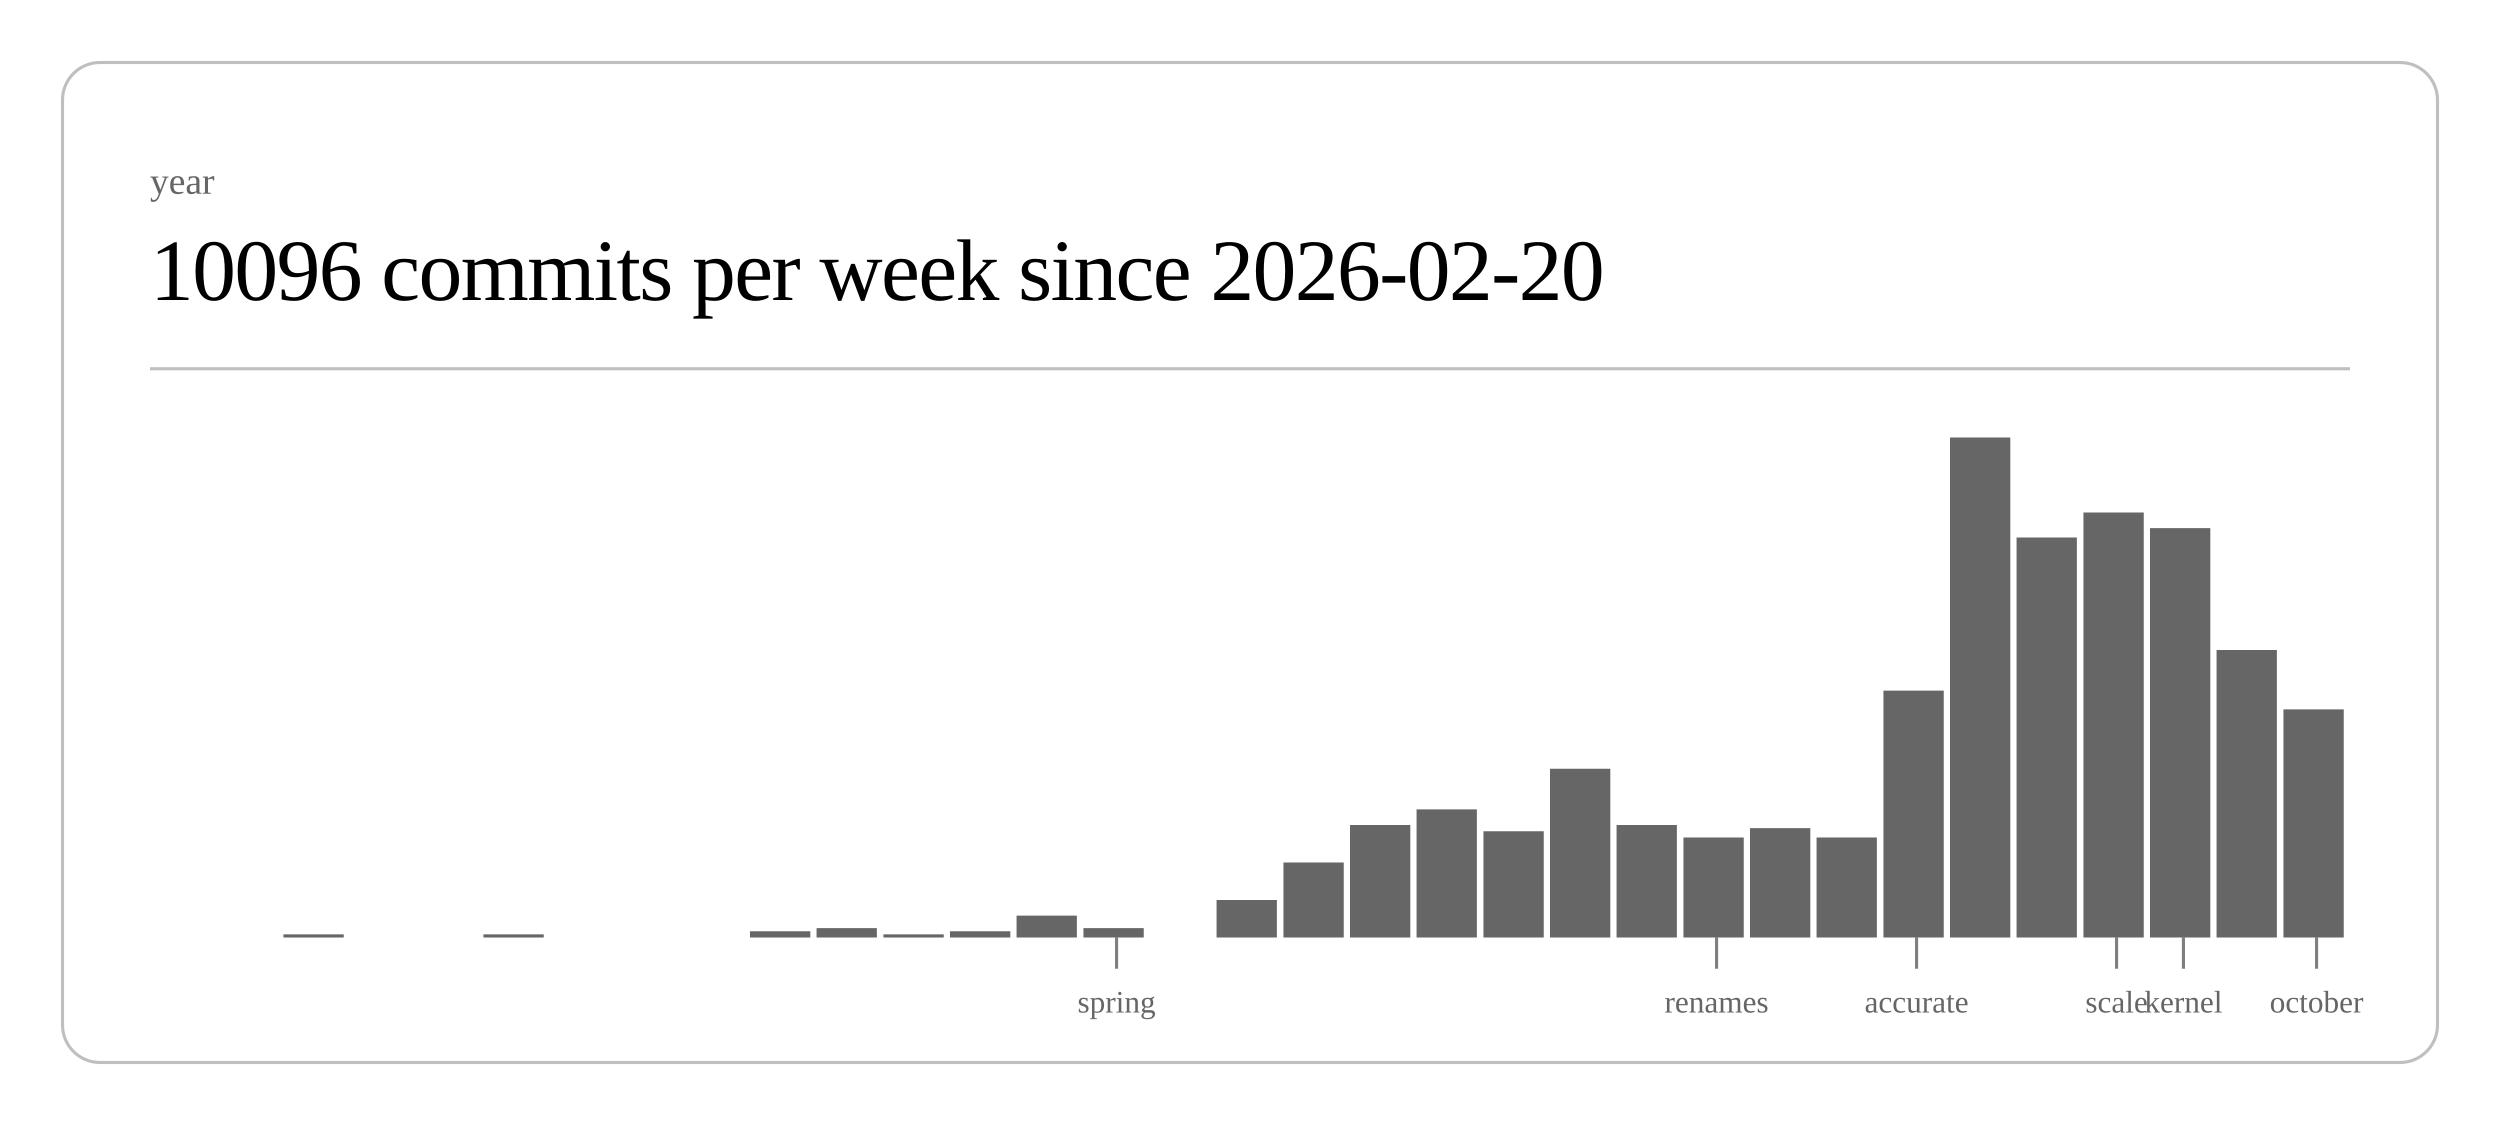
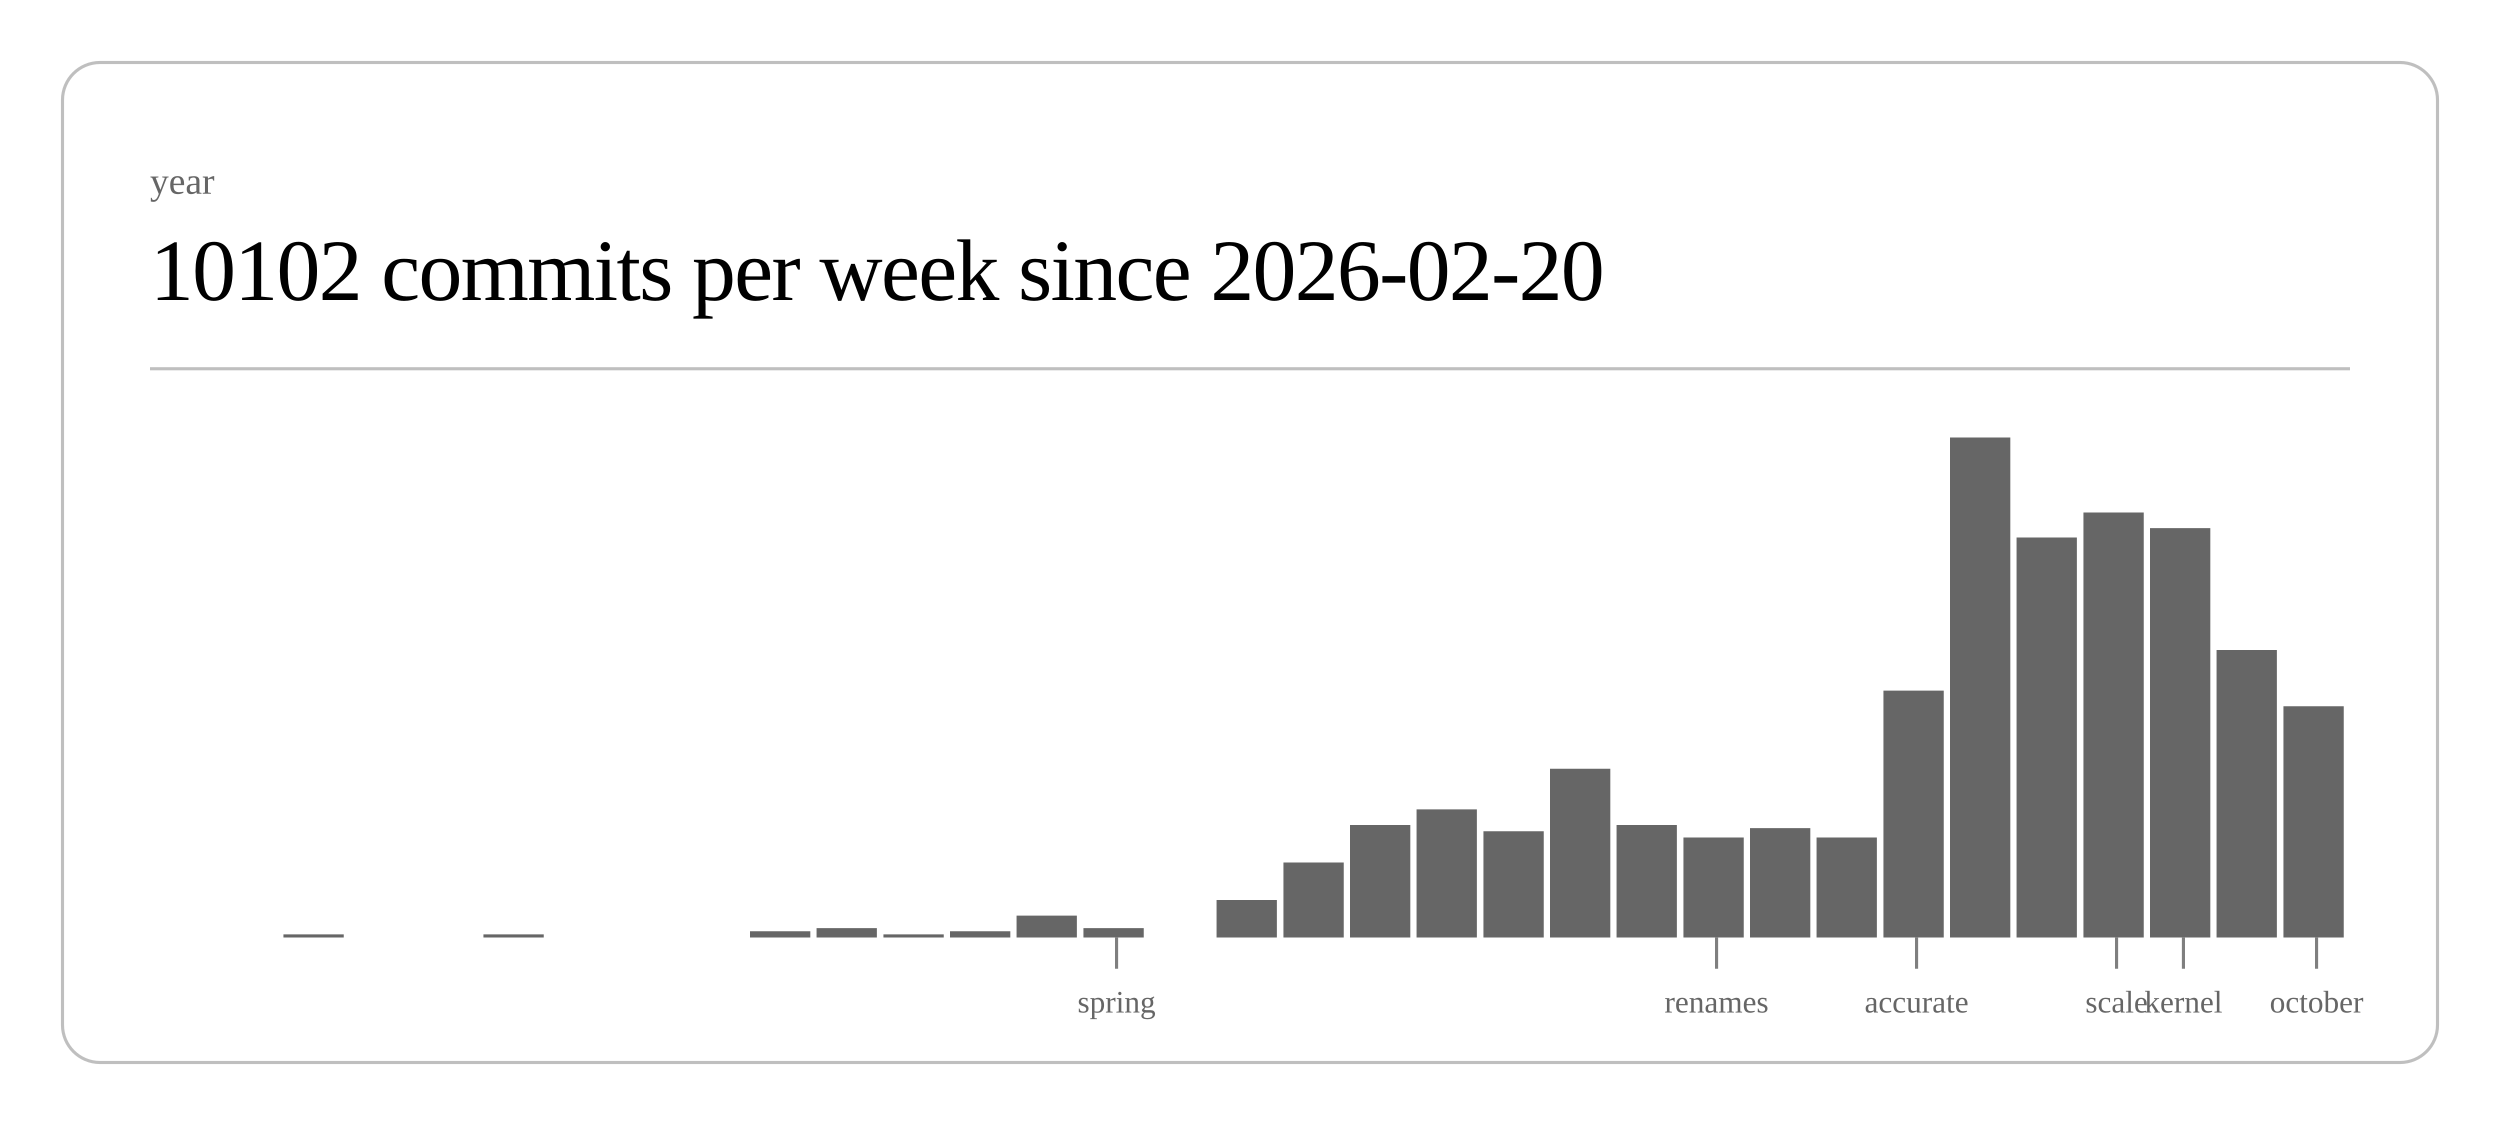
<svg xmlns="http://www.w3.org/2000/svg" class="post-header-svg" viewBox="0 0 800 360" width="800" height="360">
  <rect x="20" y="20" width="760" height="320" rx="12" ry="12" fill="none" stroke="currentColor" stroke-width="1" opacity="0.25" />
  <text fill="currentColor" x="48" y="62" font-size="12" opacity="0.6">year</text>
-   <text fill="currentColor" x="48" y="96" font-size="28" font-weight="300" letter-spacing="-0.5">10096 commits per week since 2026-02-20</text>
+   <text fill="currentColor" x="48" y="96" font-size="28" font-weight="300" letter-spacing="-0.5">10102 commits per week since 2026-02-20</text>
  <line stroke="currentColor" x1="48" y1="118" x2="752" y2="118" stroke-width="1" opacity="0.25" />
  <rect x="90.7" y="299" width="19.3" height="1" fill="currentColor" opacity="0.6" />
  <rect x="154.7" y="299" width="19.3" height="1" fill="currentColor" opacity="0.6" />
  <rect x="240.0" y="298" width="19.3" height="2" fill="currentColor" opacity="0.6" />
  <rect x="261.3" y="297" width="19.3" height="3" fill="currentColor" opacity="0.6" />
  <rect x="282.7" y="299" width="19.3" height="1" fill="currentColor" opacity="0.6" />
  <rect x="304.0" y="298" width="19.3" height="2" fill="currentColor" opacity="0.6" />
  <rect x="325.3" y="293" width="19.3" height="7" fill="currentColor" opacity="0.6" />
  <rect x="346.7" y="297" width="19.3" height="3" fill="currentColor" opacity="0.6" />
  <rect x="389.3" y="288" width="19.3" height="12" fill="currentColor" opacity="0.6" />
  <rect x="410.7" y="276" width="19.3" height="24" fill="currentColor" opacity="0.6" />
  <rect x="432.0" y="264" width="19.3" height="36" fill="currentColor" opacity="0.6" />
  <rect x="453.3" y="259" width="19.3" height="41" fill="currentColor" opacity="0.6" />
  <rect x="474.7" y="266" width="19.3" height="34" fill="currentColor" opacity="0.6" />
  <rect x="496.0" y="246" width="19.3" height="54" fill="currentColor" opacity="0.6" />
  <rect x="517.3" y="264" width="19.3" height="36" fill="currentColor" opacity="0.6" />
  <rect x="538.7" y="268" width="19.3" height="32" fill="currentColor" opacity="0.6" />
  <rect x="560.0" y="265" width="19.3" height="35" fill="currentColor" opacity="0.6" />
  <rect x="581.3" y="268" width="19.3" height="32" fill="currentColor" opacity="0.6" />
  <rect x="602.7" y="221" width="19.3" height="79" fill="currentColor" opacity="0.6" />
  <rect x="624.0" y="140" width="19.3" height="160" fill="currentColor" opacity="0.6" />
  <rect x="645.3" y="172" width="19.3" height="128" fill="currentColor" opacity="0.6" />
  <rect x="666.7" y="164" width="19.3" height="136" fill="currentColor" opacity="0.6" />
  <rect x="688.0" y="169" width="19.3" height="131" fill="currentColor" opacity="0.6" />
  <rect x="709.3" y="208" width="19.3" height="92" fill="currentColor" opacity="0.6" />
-   <rect x="730.7" y="227" width="19.3" height="73" fill="currentColor" opacity="0.6" />
+   <rect x="730.7" y="226" width="19.3" height="74" fill="currentColor" opacity="0.6" />
  <line stroke="currentColor" x1="357.3" y1="300" x2="357.3" y2="310" stroke-width="1" opacity="0.5" />
  <text fill="currentColor" x="357.3" y="324" font-size="10" opacity="0.6" text-anchor="middle">spring</text>
  <line stroke="currentColor" x1="549.3" y1="300" x2="549.3" y2="310" stroke-width="1" opacity="0.5" />
  <text fill="currentColor" x="549.3" y="324" font-size="10" opacity="0.6" text-anchor="middle">renames</text>
  <line stroke="currentColor" x1="613.3" y1="300" x2="613.3" y2="310" stroke-width="1" opacity="0.5" />
  <text fill="currentColor" x="613.3" y="324" font-size="10" opacity="0.6" text-anchor="middle">accurate</text>
  <line stroke="currentColor" x1="677.3" y1="300" x2="677.3" y2="310" stroke-width="1" opacity="0.5" />
  <text fill="currentColor" x="677.3" y="324" font-size="10" opacity="0.6" text-anchor="middle">scale</text>
  <line stroke="currentColor" x1="698.7" y1="300" x2="698.7" y2="310" stroke-width="1" opacity="0.5" />
  <text fill="currentColor" x="698.7" y="324" font-size="10" opacity="0.6" text-anchor="middle">kernel</text>
  <line stroke="currentColor" x1="741.3" y1="300" x2="741.3" y2="310" stroke-width="1" opacity="0.5" />
  <text fill="currentColor" x="741.3" y="324" font-size="10" opacity="0.6" text-anchor="middle">october</text>
</svg>
